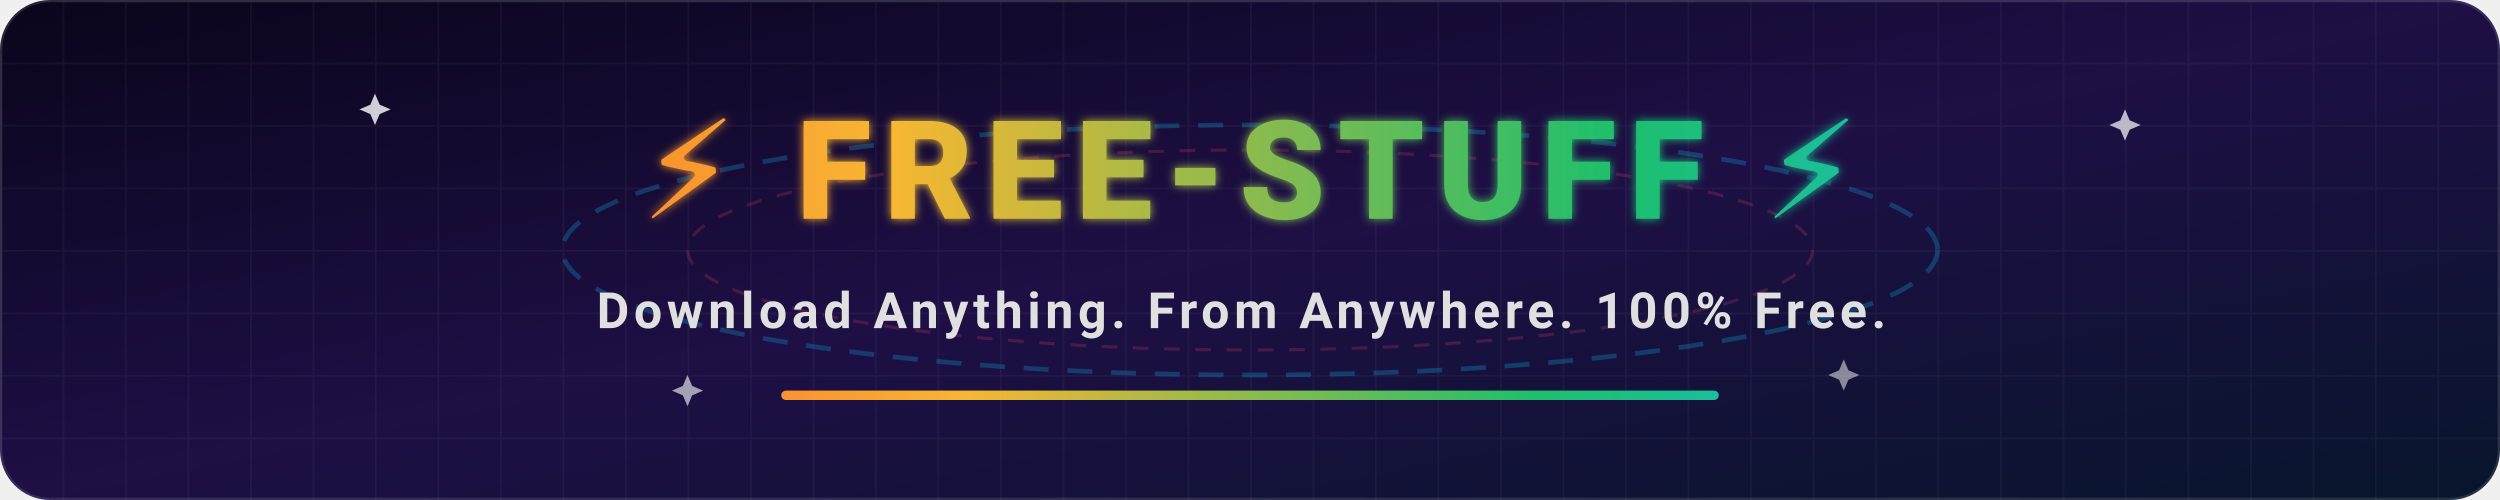
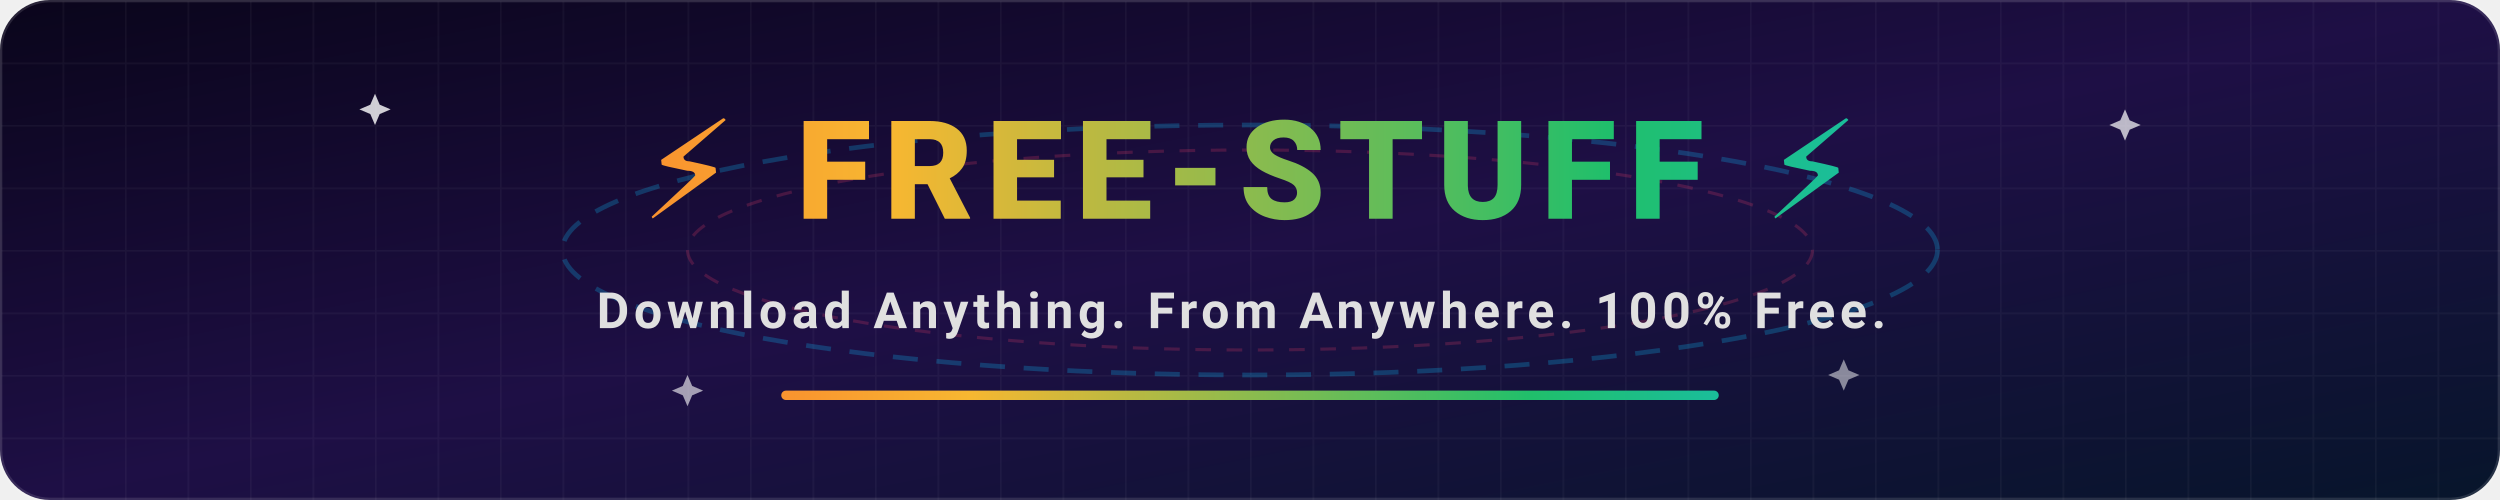
<svg xmlns="http://www.w3.org/2000/svg" viewBox="0 0 800 160" width="100%" height="160">
  <defs>
    <linearGradient id="fsBgGrad" x1="0%" y1="0%" x2="100%" y2="100%">
      <stop offset="0%" stop-color="#0a051b">
        <animate attributeName="stop-color" values="#0a051b;#1a0a3a;#081b3b;#0a051b" dur="10s" repeatCount="indefinite" />
      </stop>
      <stop offset="50%" stop-color="#1e0f45">
        <animate attributeName="stop-color" values="#1e0f45;#0d2a4a;#2d0f5e;#1e0f45" dur="10s" repeatCount="indefinite" />
      </stop>
      <stop offset="100%" stop-color="#07152b">
        <animate attributeName="stop-color" values="#07152b;#25073f;#07152b" dur="10s" repeatCount="indefinite" />
      </stop>
    </linearGradient>
    <linearGradient id="fsTextGrad" x1="-100%" y1="0%" x2="200%" y2="0%">
      <stop offset="0%" stop-color="#ff416c">
        <animate attributeName="offset" values="-1;2" dur="4s" repeatCount="indefinite" />
      </stop>
      <stop offset="20%" stop-color="#ff4b2b">
        <animate attributeName="offset" values="-0.8;2.2" dur="4s" repeatCount="indefinite" />
      </stop>
      <stop offset="40%" stop-color="#f7b731">
        <animate attributeName="offset" values="-0.6;2.4" dur="4s" repeatCount="indefinite" />
      </stop>
      <stop offset="60%" stop-color="#20bf6b">
        <animate attributeName="offset" values="-0.4;2.6" dur="4s" repeatCount="indefinite" />
      </stop>
      <stop offset="80%" stop-color="#0fbcf9">
        <animate attributeName="offset" values="-0.2;2.8" dur="4s" repeatCount="indefinite" />
      </stop>
      <stop offset="100%" stop-color="#a55eea">
        <animate attributeName="offset" values="0;3" dur="4s" repeatCount="indefinite" />
      </stop>
    </linearGradient>
-     <filter id="fsGlow" x="-20%" y="-20%" width="140%" height="140%">
-       <feGaussianBlur stdDeviation="1.5" result="blur" />
-       <feMerge>
-         <feMergeNode in="blur" />
-         <feMergeNode in="SourceGraphic" />
-       </feMerge>
-     </filter>
    <pattern id="fsGrid" width="20" height="20" patternUnits="userSpaceOnUse">
      <path d="M 20 0 L 0 0 0 20" fill="none" stroke="rgba(255, 255, 255, 0.04)" stroke-width="1" />
    </pattern>
    <polygon id="fsStar" points="0,-5 1.5,-1.5 5,0 1.5,1.5 0,5 -1.5,1.5 -5,0 -1.5,-1.5" fill="#ffffff" />
  </defs>
  <rect width="800" height="160" rx="16" fill="url(#fsBgGrad)" stroke="rgba(255, 255, 255, 0.12)" stroke-width="1.5" />
  <rect width="800" height="160" rx="16" fill="url(#fsGrid)" />
  <ellipse cx="400" cy="80" rx="220" ry="40" fill="none" stroke="rgba(15, 188, 249, 0.25)" stroke-width="1.5" stroke-dasharray="8 6">
    <animateTransform attributeName="transform" type="rotate" values="0 400 80;360 400 80" dur="20s" repeatCount="indefinite" />
  </ellipse>
  <ellipse cx="400" cy="80" rx="180" ry="32" fill="none" stroke="rgba(255, 65, 108, 0.2)" stroke-width="1" stroke-dasharray="5 5">
    <animateTransform attributeName="transform" type="rotate" values="360 400 80;0 400 80" dur="15s" repeatCount="indefinite" />
  </ellipse>
  <use href="#fsStar" x="120" y="35" opacity="0.8">
    <animate attributeName="opacity" values="0.2;1;0.2" dur="3s" repeatCount="indefinite" />
    <animate attributeName="y" values="35;25;35" dur="3s" repeatCount="indefinite" />
  </use>
  <use href="#fsStar" x="680" y="40" opacity="0.7">
    <animate attributeName="opacity" values="0.8;0.2;0.8" dur="2.5s" repeatCount="indefinite" />
    <animate attributeName="y" values="40;50;40" dur="2.5s" repeatCount="indefinite" />
  </use>
  <use href="#fsStar" x="220" y="125" opacity="0.6">
    <animate attributeName="opacity" values="0.3;0.9;0.3" dur="4s" repeatCount="indefinite" />
  </use>
  <use href="#fsStar" x="590" y="120" opacity="0.5">
    <animate attributeName="opacity" values="0.9;0.1;0.9" dur="3.5s" repeatCount="indefinite" />
  </use>
  <line x1="0" y1="80" x2="800" y2="80" stroke="url(#fsTextGrad)" stroke-width="1" opacity="0.3">
    <animate attributeName="y1" values="20;140;20" dur="6s" repeatCount="indefinite" />
    <animate attributeName="y2" values="20;140;20" dur="6s" repeatCount="indefinite" />
    <animate attributeName="opacity" values="0.1;0.4;0.1" dur="6s" repeatCount="indefinite" />
  </line>
-   <text x="400" y="70" text-anchor="middle" fill="url(#fsTextGrad)" font-family="'Segoe UI', Ubuntu, Roboto, sans-serif" font-size="44" font-weight="900" letter-spacing="4" filter="url(#fsGlow)">
+   <text x="400" y="70" text-anchor="middle" fill="url(#fsTextGrad)" font-family="'Segoe UI', Ubuntu, Roboto, sans-serif" font-size="44" font-weight="900" letter-spacing="4">
    ⚡ FREE-STUFF ⚡
  </text>
  <text x="400" y="105" text-anchor="middle" fill="#e0e0e0" font-family="'Segoe UI', Ubuntu, Roboto, sans-serif" font-size="16" font-weight="600" letter-spacing="1.5">
    Download Anything. From Anywhere. 100% Free.
    <animate attributeName="opacity" values="1;0.65;1" dur="3.5s" repeatCount="indefinite" />
  </text>
  <rect x="250" y="125" width="300" height="3" rx="1.5" fill="url(#fsTextGrad)">
    <animate attributeName="width" values="200;360;200" dur="4s" repeatCount="indefinite" />
    <animate attributeName="x" values="300;220;300" dur="4s" repeatCount="indefinite" />
  </rect>
</svg>
